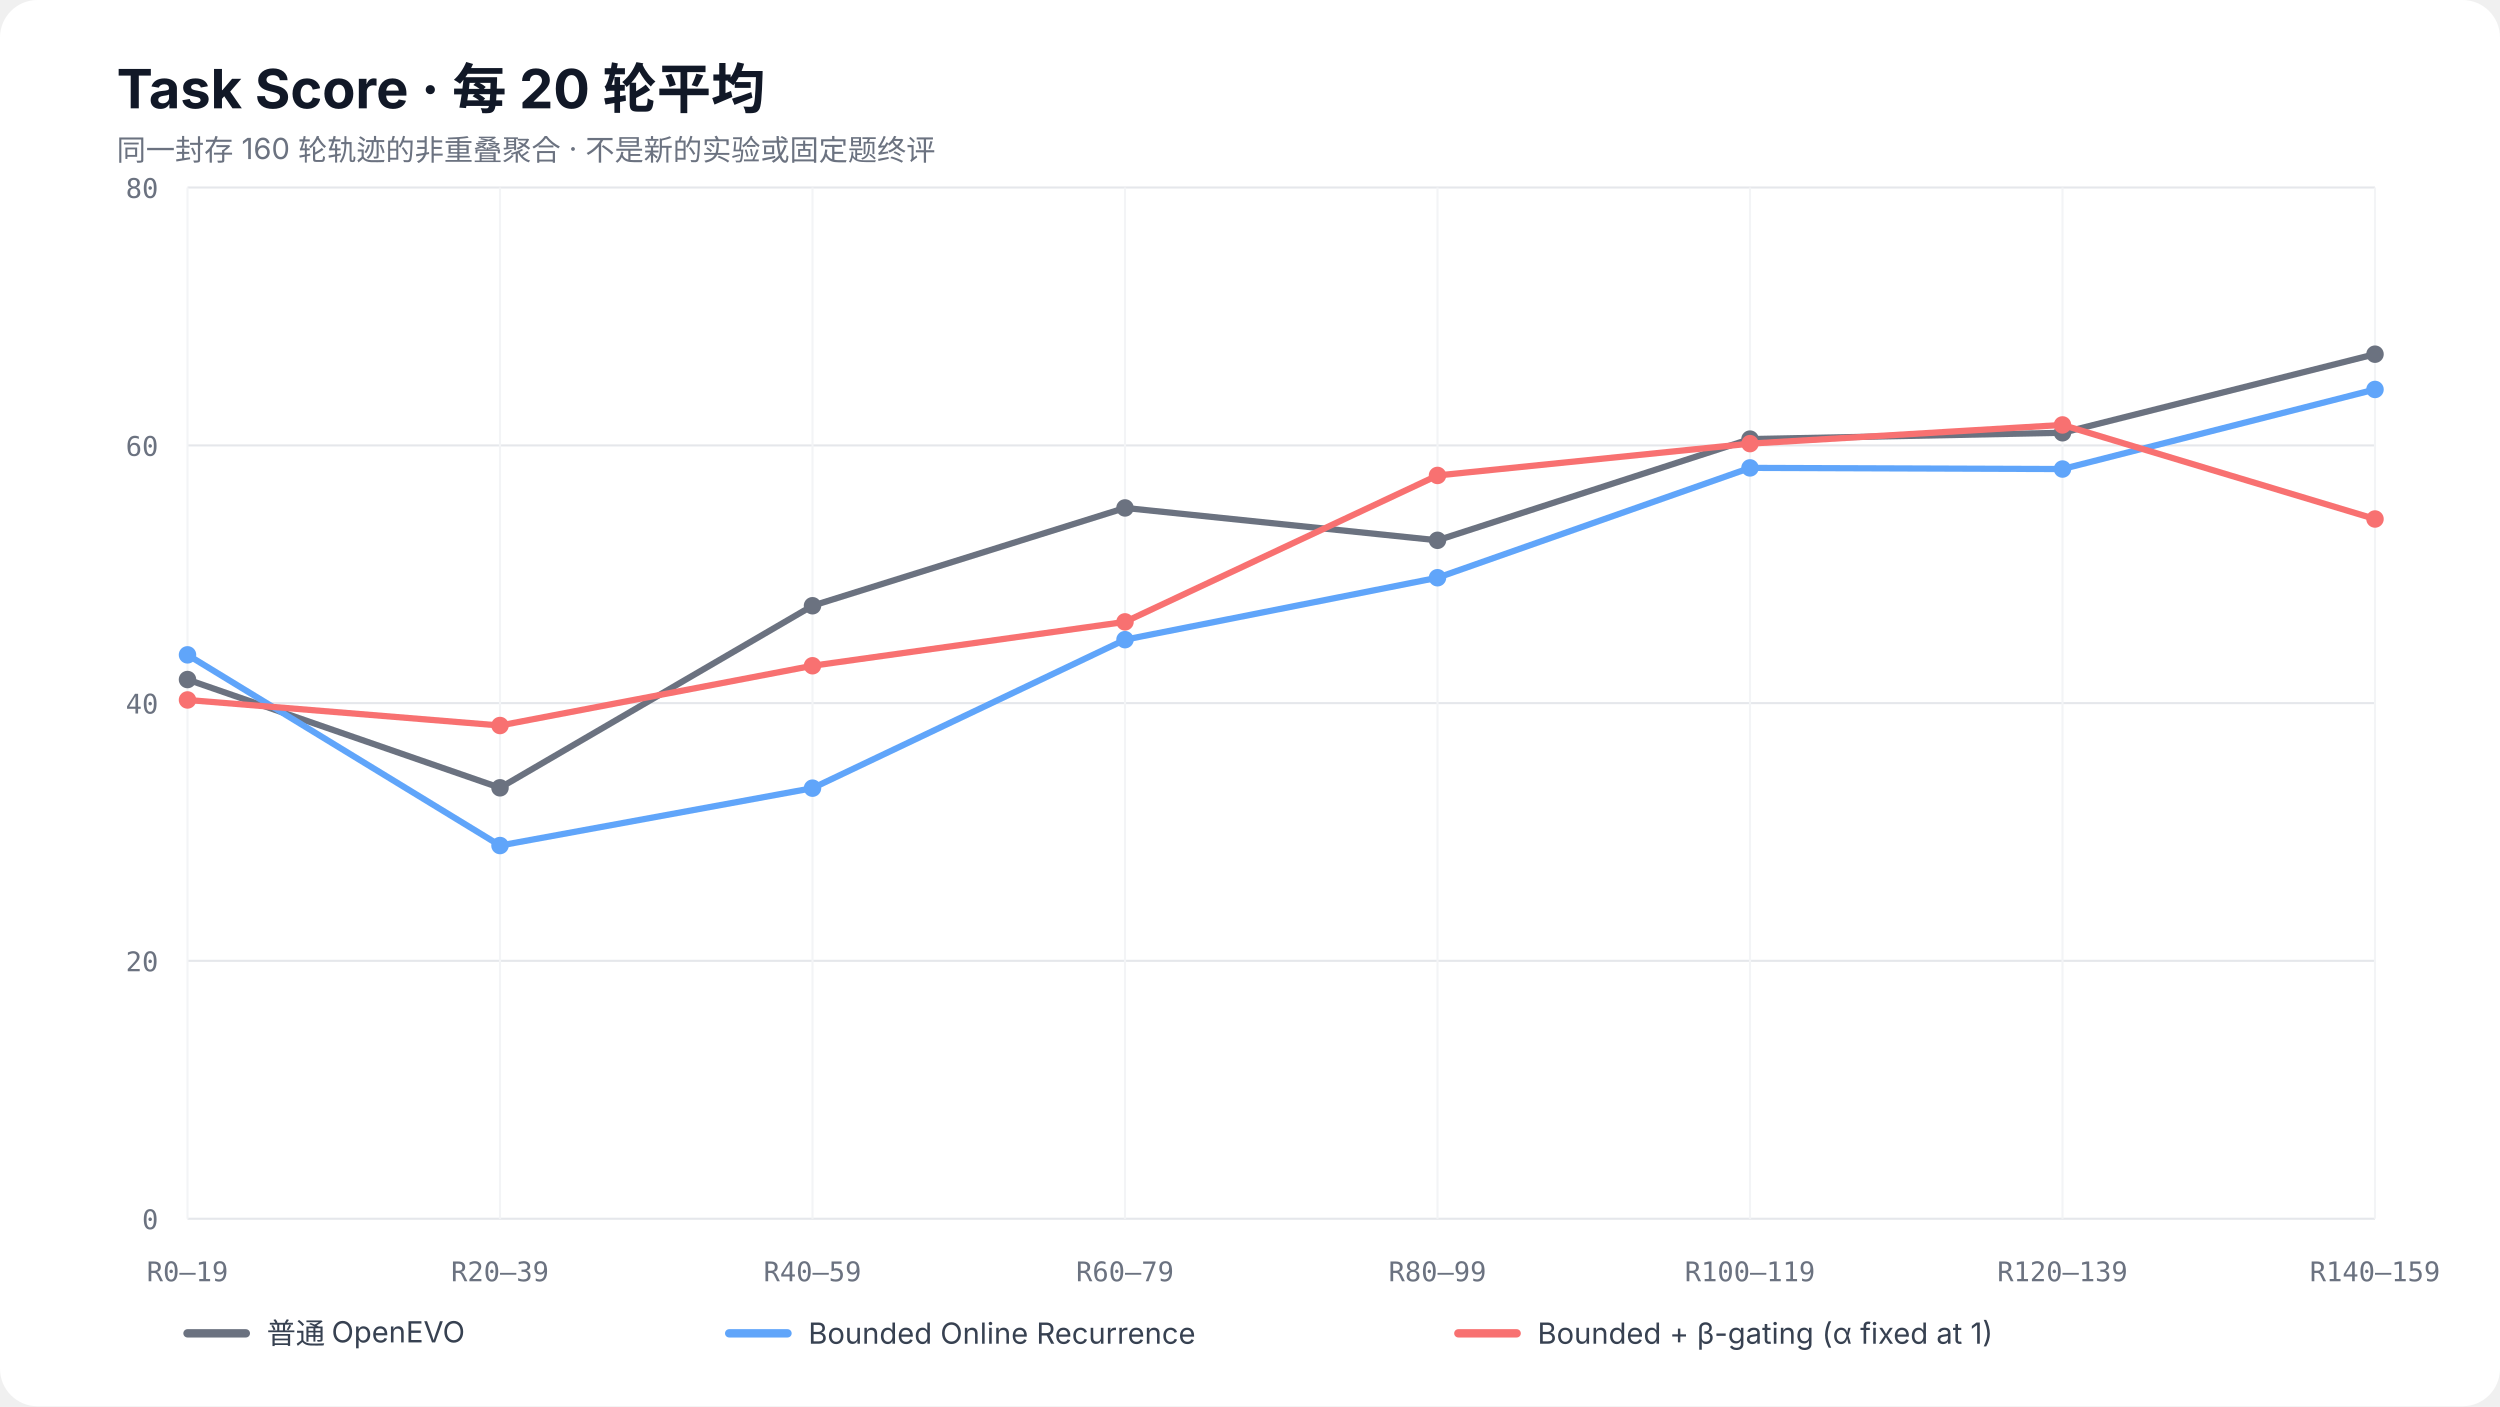
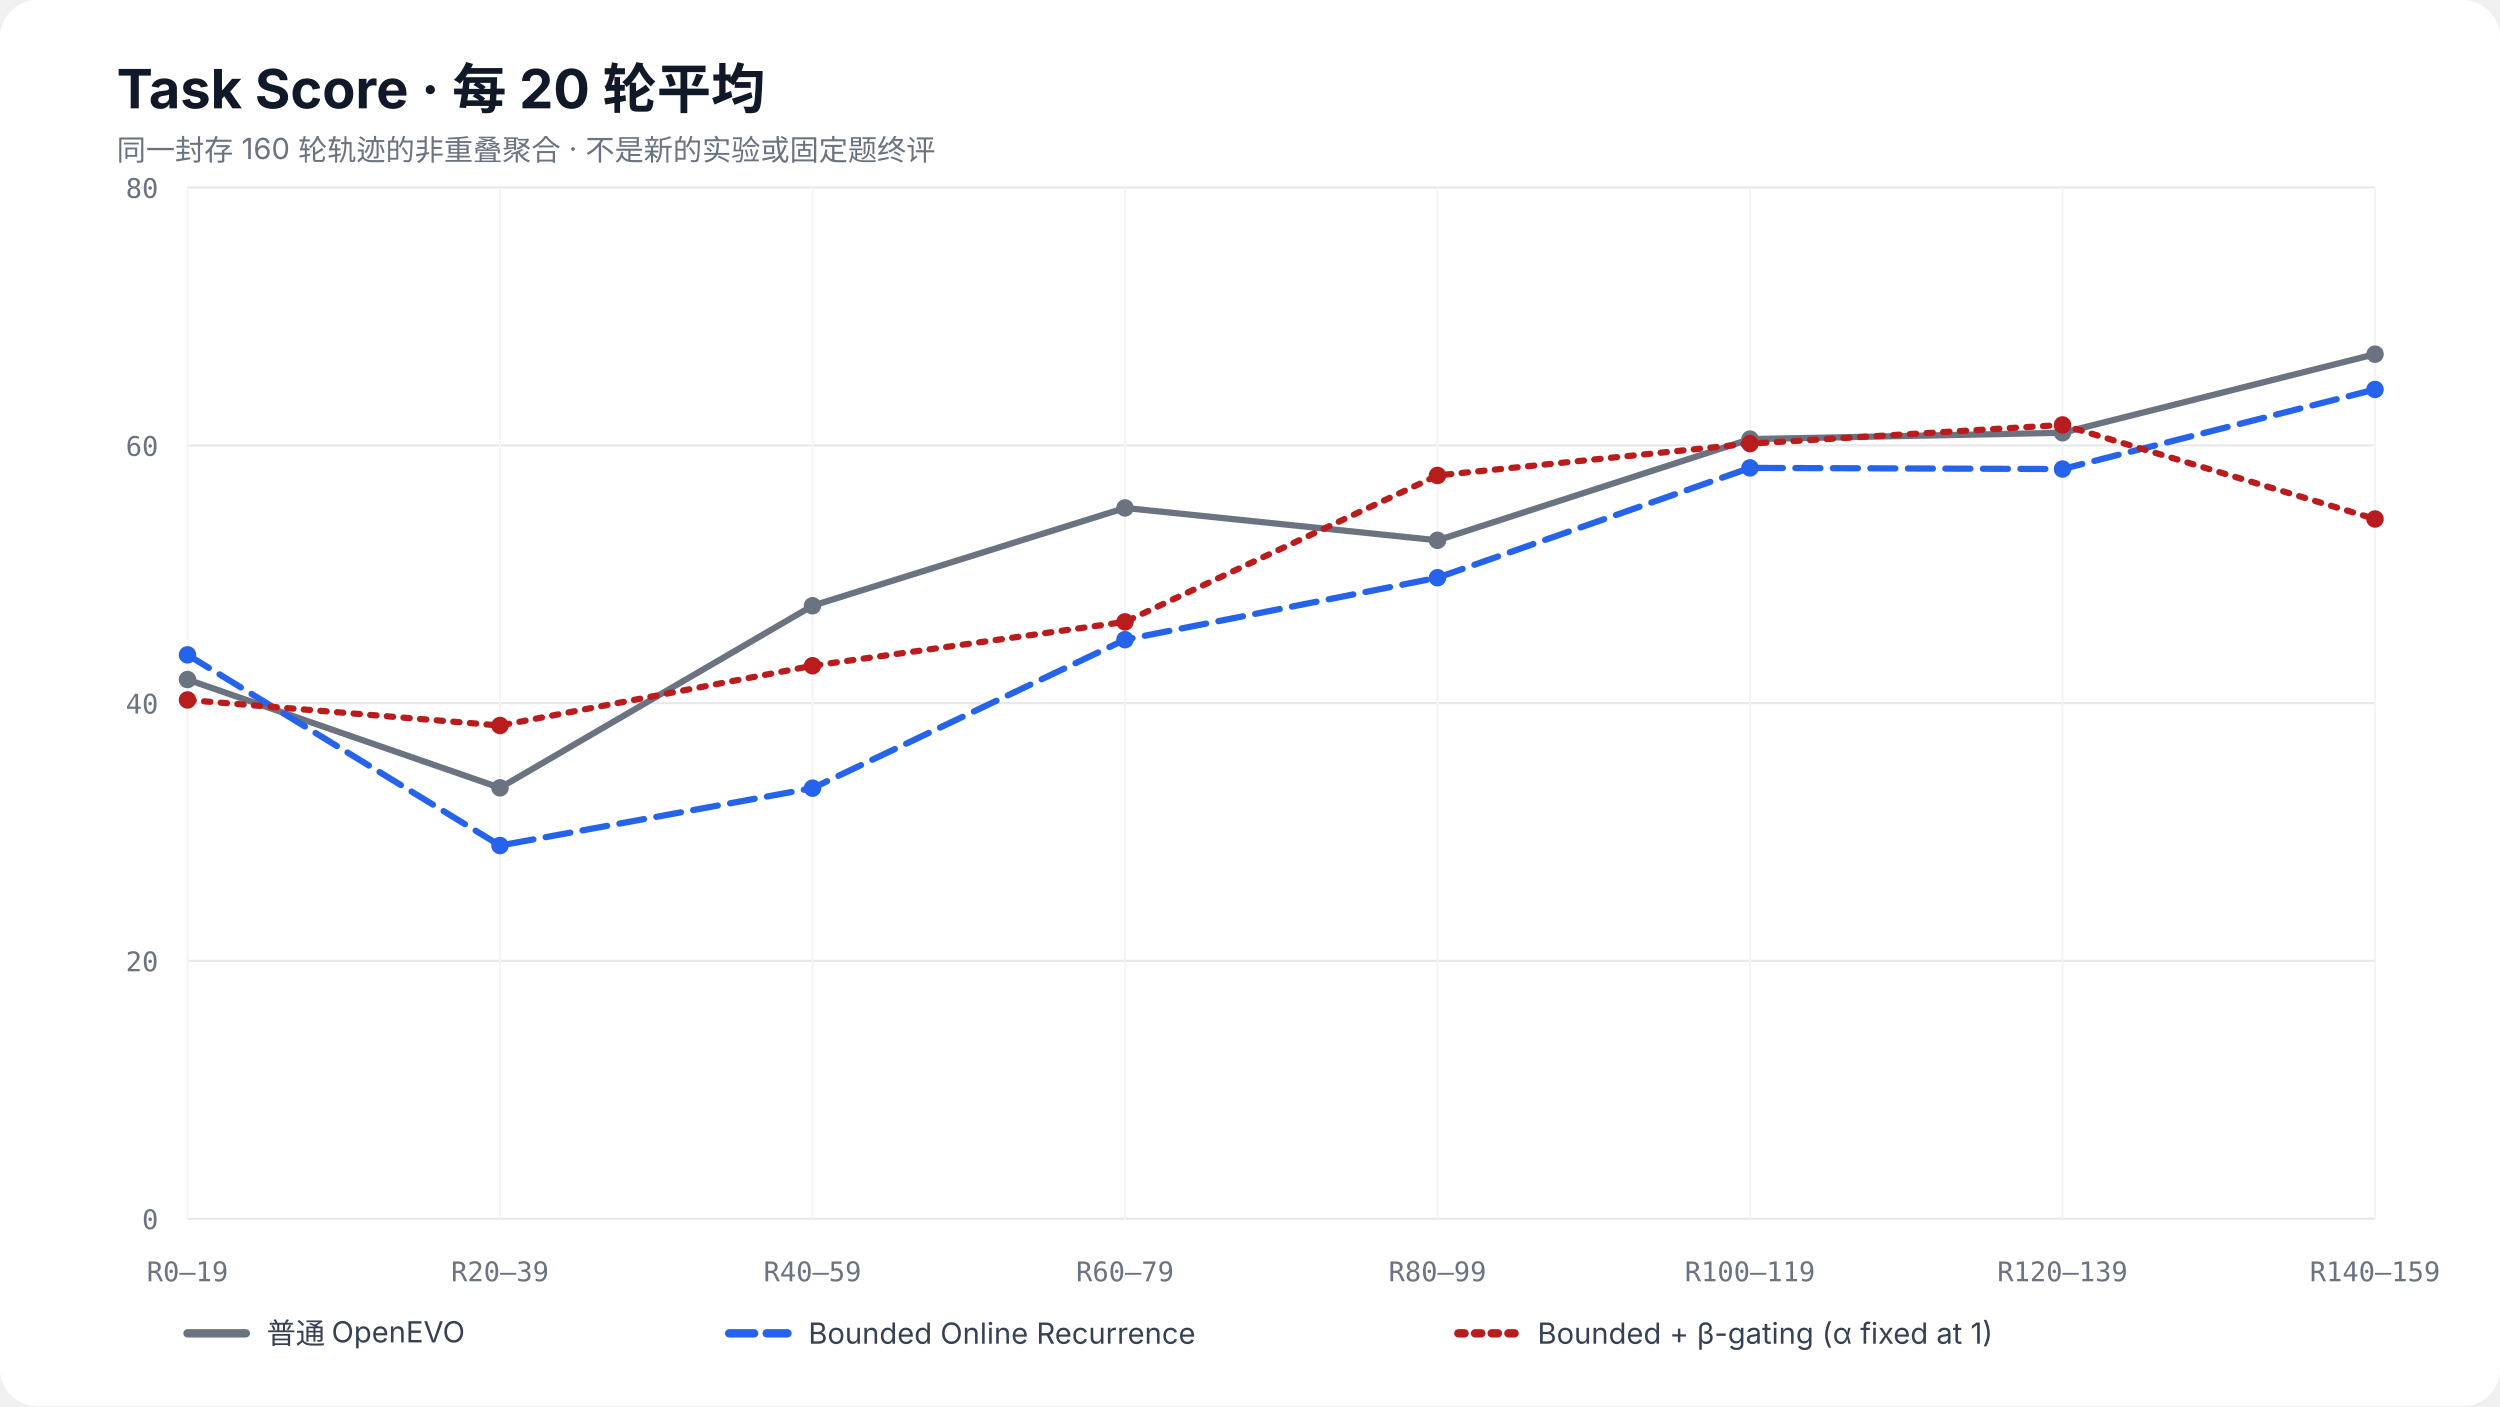
<svg xmlns="http://www.w3.org/2000/svg" width="1200" height="675" viewBox="0 0 1200 675" role="img" aria-label="Task Score mean over each 20-round window for three OpenEVO methods">
  <rect width="1200" height="675" rx="18" fill="#ffffff" />
  <text x="56" y="52" font-family="-apple-system,BlinkMacSystemFont,Segoe UI,sans-serif" font-size="26" font-weight="700" fill="#111827">Task Score · 每 20 轮平均</text>
  <text x="56" y="77" font-family="-apple-system,BlinkMacSystemFont,Segoe UI,sans-serif" font-size="14" fill="#6B7280">同一封存 160 轮轨迹的非重叠聚合 · 不是新的实验或固定题终评</text>
  <line x1="90" y1="585.0" x2="1140" y2="585.0" stroke="#E5E7EB" stroke-width="1" />
  <text x="76" y="590.0" text-anchor="end" font-family="ui-monospace,SFMono-Regular,monospace" font-size="13" fill="#6B7280">0</text>
  <line x1="90" y1="461.2" x2="1140" y2="461.2" stroke="#E5E7EB" stroke-width="1" />
  <text x="76" y="466.2" text-anchor="end" font-family="ui-monospace,SFMono-Regular,monospace" font-size="13" fill="#6B7280">20</text>
  <line x1="90" y1="337.5" x2="1140" y2="337.5" stroke="#E5E7EB" stroke-width="1" />
  <text x="76" y="342.5" text-anchor="end" font-family="ui-monospace,SFMono-Regular,monospace" font-size="13" fill="#6B7280">40</text>
  <line x1="90" y1="213.8" x2="1140" y2="213.8" stroke="#E5E7EB" stroke-width="1" />
  <text x="76" y="218.8" text-anchor="end" font-family="ui-monospace,SFMono-Regular,monospace" font-size="13" fill="#6B7280">60</text>
  <line x1="90" y1="90.0" x2="1140" y2="90.0" stroke="#E5E7EB" stroke-width="1" />
  <text x="76" y="95.0" text-anchor="end" font-family="ui-monospace,SFMono-Regular,monospace" font-size="13" fill="#6B7280">80</text>
  <line x1="90.0" y1="90" x2="90.0" y2="585" stroke="#F3F4F6" stroke-width="1" />
  <text x="90.0" y="615" text-anchor="middle" font-family="ui-monospace,SFMono-Regular,monospace" font-size="13" fill="#6B7280">R0–19</text>
  <line x1="240.0" y1="90" x2="240.0" y2="585" stroke="#F3F4F6" stroke-width="1" />
  <text x="240.0" y="615" text-anchor="middle" font-family="ui-monospace,SFMono-Regular,monospace" font-size="13" fill="#6B7280">R20–39</text>
  <line x1="390.0" y1="90" x2="390.0" y2="585" stroke="#F3F4F6" stroke-width="1" />
  <text x="390.0" y="615" text-anchor="middle" font-family="ui-monospace,SFMono-Regular,monospace" font-size="13" fill="#6B7280">R40–59</text>
  <line x1="540.0" y1="90" x2="540.0" y2="585" stroke="#F3F4F6" stroke-width="1" />
  <text x="540.0" y="615" text-anchor="middle" font-family="ui-monospace,SFMono-Regular,monospace" font-size="13" fill="#6B7280">R60–79</text>
  <line x1="690.0" y1="90" x2="690.0" y2="585" stroke="#F3F4F6" stroke-width="1" />
  <text x="690.0" y="615" text-anchor="middle" font-family="ui-monospace,SFMono-Regular,monospace" font-size="13" fill="#6B7280">R80–99</text>
  <line x1="840.0" y1="90" x2="840.0" y2="585" stroke="#F3F4F6" stroke-width="1" />
  <text x="840.0" y="615" text-anchor="middle" font-family="ui-monospace,SFMono-Regular,monospace" font-size="13" fill="#6B7280">R100–119</text>
  <line x1="990.0" y1="90" x2="990.0" y2="585" stroke="#F3F4F6" stroke-width="1" />
  <text x="990.0" y="615" text-anchor="middle" font-family="ui-monospace,SFMono-Regular,monospace" font-size="13" fill="#6B7280">R120–139</text>
  <line x1="1140.0" y1="90" x2="1140.0" y2="585" stroke="#F3F4F6" stroke-width="1" />
  <text x="1140.0" y="615" text-anchor="middle" font-family="ui-monospace,SFMono-Regular,monospace" font-size="13" fill="#6B7280">R140–159</text>
  <polyline fill="none" stroke="#6B7280" stroke-width="3" stroke-linejoin="round" stroke-linecap="round" points="90.00,326.18 240.00,378.15 390.00,290.76 540.00,243.81 690.00,259.35 840.00,210.77 990.00,207.73 1140.00,170.01" />
  <circle cx="90.00" cy="326.18" r="4.2" fill="#6B7280" />
  <circle cx="240.00" cy="378.15" r="4.2" fill="#6B7280" />
  <circle cx="390.00" cy="290.76" r="4.2" fill="#6B7280" />
  <circle cx="540.00" cy="243.81" r="4.2" fill="#6B7280" />
  <circle cx="690.00" cy="259.35" r="4.2" fill="#6B7280" />
  <circle cx="840.00" cy="210.77" r="4.2" fill="#6B7280" />
  <circle cx="990.00" cy="207.73" r="4.2" fill="#6B7280" />
  <circle cx="1140.00" cy="170.01" r="4.2" fill="#6B7280" />
-   <polyline fill="none" stroke="#60A5FA" stroke-width="3" stroke-linejoin="round" stroke-linecap="round" points="90.00,314.33 240.00,405.86 390.00,378.32 540.00,307.04 690.00,277.31 840.00,224.59 990.00,225.14 1140.00,186.94" />
-   <circle cx="90.00" cy="314.33" r="4.2" fill="#60A5FA" />
-   <circle cx="240.00" cy="405.86" r="4.2" fill="#60A5FA" />
-   <circle cx="390.00" cy="378.32" r="4.2" fill="#60A5FA" />
-   <circle cx="540.00" cy="307.04" r="4.2" fill="#60A5FA" />
-   <circle cx="690.00" cy="277.31" r="4.2" fill="#60A5FA" />
-   <circle cx="840.00" cy="224.59" r="4.2" fill="#60A5FA" />
-   <circle cx="990.00" cy="225.14" r="4.2" fill="#60A5FA" />
-   <circle cx="1140.00" cy="186.94" r="4.2" fill="#60A5FA" />
-   <polyline fill="none" stroke="#F87171" stroke-width="3" stroke-linejoin="round" stroke-linecap="round" points="90.00,335.98 240.00,348.25 390.00,319.56 540.00,298.50 690.00,228.21 840.00,212.94 990.00,203.97 1140.00,249.12" />
-   <circle cx="90.00" cy="335.98" r="4.2" fill="#F87171" />
-   <circle cx="240.00" cy="348.25" r="4.2" fill="#F87171" />
-   <circle cx="390.00" cy="319.56" r="4.2" fill="#F87171" />
-   <circle cx="540.00" cy="298.50" r="4.2" fill="#F87171" />
-   <circle cx="690.00" cy="228.21" r="4.2" fill="#F87171" />
-   <circle cx="840.00" cy="212.94" r="4.2" fill="#F87171" />
-   <circle cx="990.00" cy="203.97" r="4.2" fill="#F87171" />
-   <circle cx="1140.00" cy="249.12" r="4.2" fill="#F87171" />
+   <polyline fill="none" stroke="#2563EB" stroke-dasharray="12 6" stroke-width="3" stroke-linejoin="round" stroke-linecap="round" points="90.00,314.33 240.00,405.86 390.00,378.32 540.00,307.04 690.00,277.31 840.00,224.59 990.00,225.14 1140.00,186.94" />
+   <circle cx="90.00" cy="314.33" r="4.2" fill="#2563EB" />
+   <circle cx="240.00" cy="405.86" r="4.2" fill="#2563EB" />
+   <circle cx="390.00" cy="378.32" r="4.2" fill="#2563EB" />
+   <circle cx="540.00" cy="307.04" r="4.2" fill="#2563EB" />
+   <circle cx="690.00" cy="277.31" r="4.2" fill="#2563EB" />
+   <circle cx="840.00" cy="224.59" r="4.2" fill="#2563EB" />
+   <circle cx="990.00" cy="225.14" r="4.2" fill="#2563EB" />
+   <circle cx="1140.00" cy="186.94" r="4.2" fill="#2563EB" />
+   <polyline fill="none" stroke="#B91C1C" stroke-dasharray="3 5" stroke-width="3" stroke-linejoin="round" stroke-linecap="round" points="90.00,335.98 240.00,348.25 390.00,319.56 540.00,298.50 690.00,228.21 840.00,212.94 990.00,203.97 1140.00,249.12" />
+   <circle cx="90.00" cy="335.98" r="4.2" fill="#B91C1C" />
+   <circle cx="240.00" cy="348.25" r="4.2" fill="#B91C1C" />
+   <circle cx="390.00" cy="319.56" r="4.2" fill="#B91C1C" />
+   <circle cx="540.00" cy="298.50" r="4.2" fill="#B91C1C" />
+   <circle cx="690.00" cy="228.21" r="4.2" fill="#B91C1C" />
+   <circle cx="840.00" cy="212.94" r="4.2" fill="#B91C1C" />
+   <circle cx="990.00" cy="203.97" r="4.2" fill="#B91C1C" />
+   <circle cx="1140.00" cy="249.12" r="4.2" fill="#B91C1C" />
  <line x1="90" y1="640" x2="118" y2="640" stroke="#6B7280" stroke-width="4" stroke-linecap="round" />
  <text x="128" y="645" font-family="-apple-system,BlinkMacSystemFont,Segoe UI,sans-serif" font-size="14" fill="#374151">普通 OpenEVO</text>
-   <line x1="350" y1="640" x2="378" y2="640" stroke="#60A5FA" stroke-width="4" stroke-linecap="round" />
+   <line x1="350" y1="640" x2="378" y2="640" stroke="#2563EB" stroke-dasharray="12 6" stroke-width="4" stroke-linecap="round" />
  <text x="388" y="645" font-family="-apple-system,BlinkMacSystemFont,Segoe UI,sans-serif" font-size="14" fill="#374151">Bounded Online Recurrence</text>
-   <line x1="700" y1="640" x2="728" y2="640" stroke="#F87171" stroke-width="4" stroke-linecap="round" />
+   <line x1="700" y1="640" x2="728" y2="640" stroke="#B91C1C" stroke-dasharray="3 5" stroke-width="4" stroke-linecap="round" />
  <text x="738" y="645" font-family="-apple-system,BlinkMacSystemFont,Segoe UI,sans-serif" font-size="14" fill="#374151">Bounded + β-gating (α fixed at 1)</text>
</svg>
